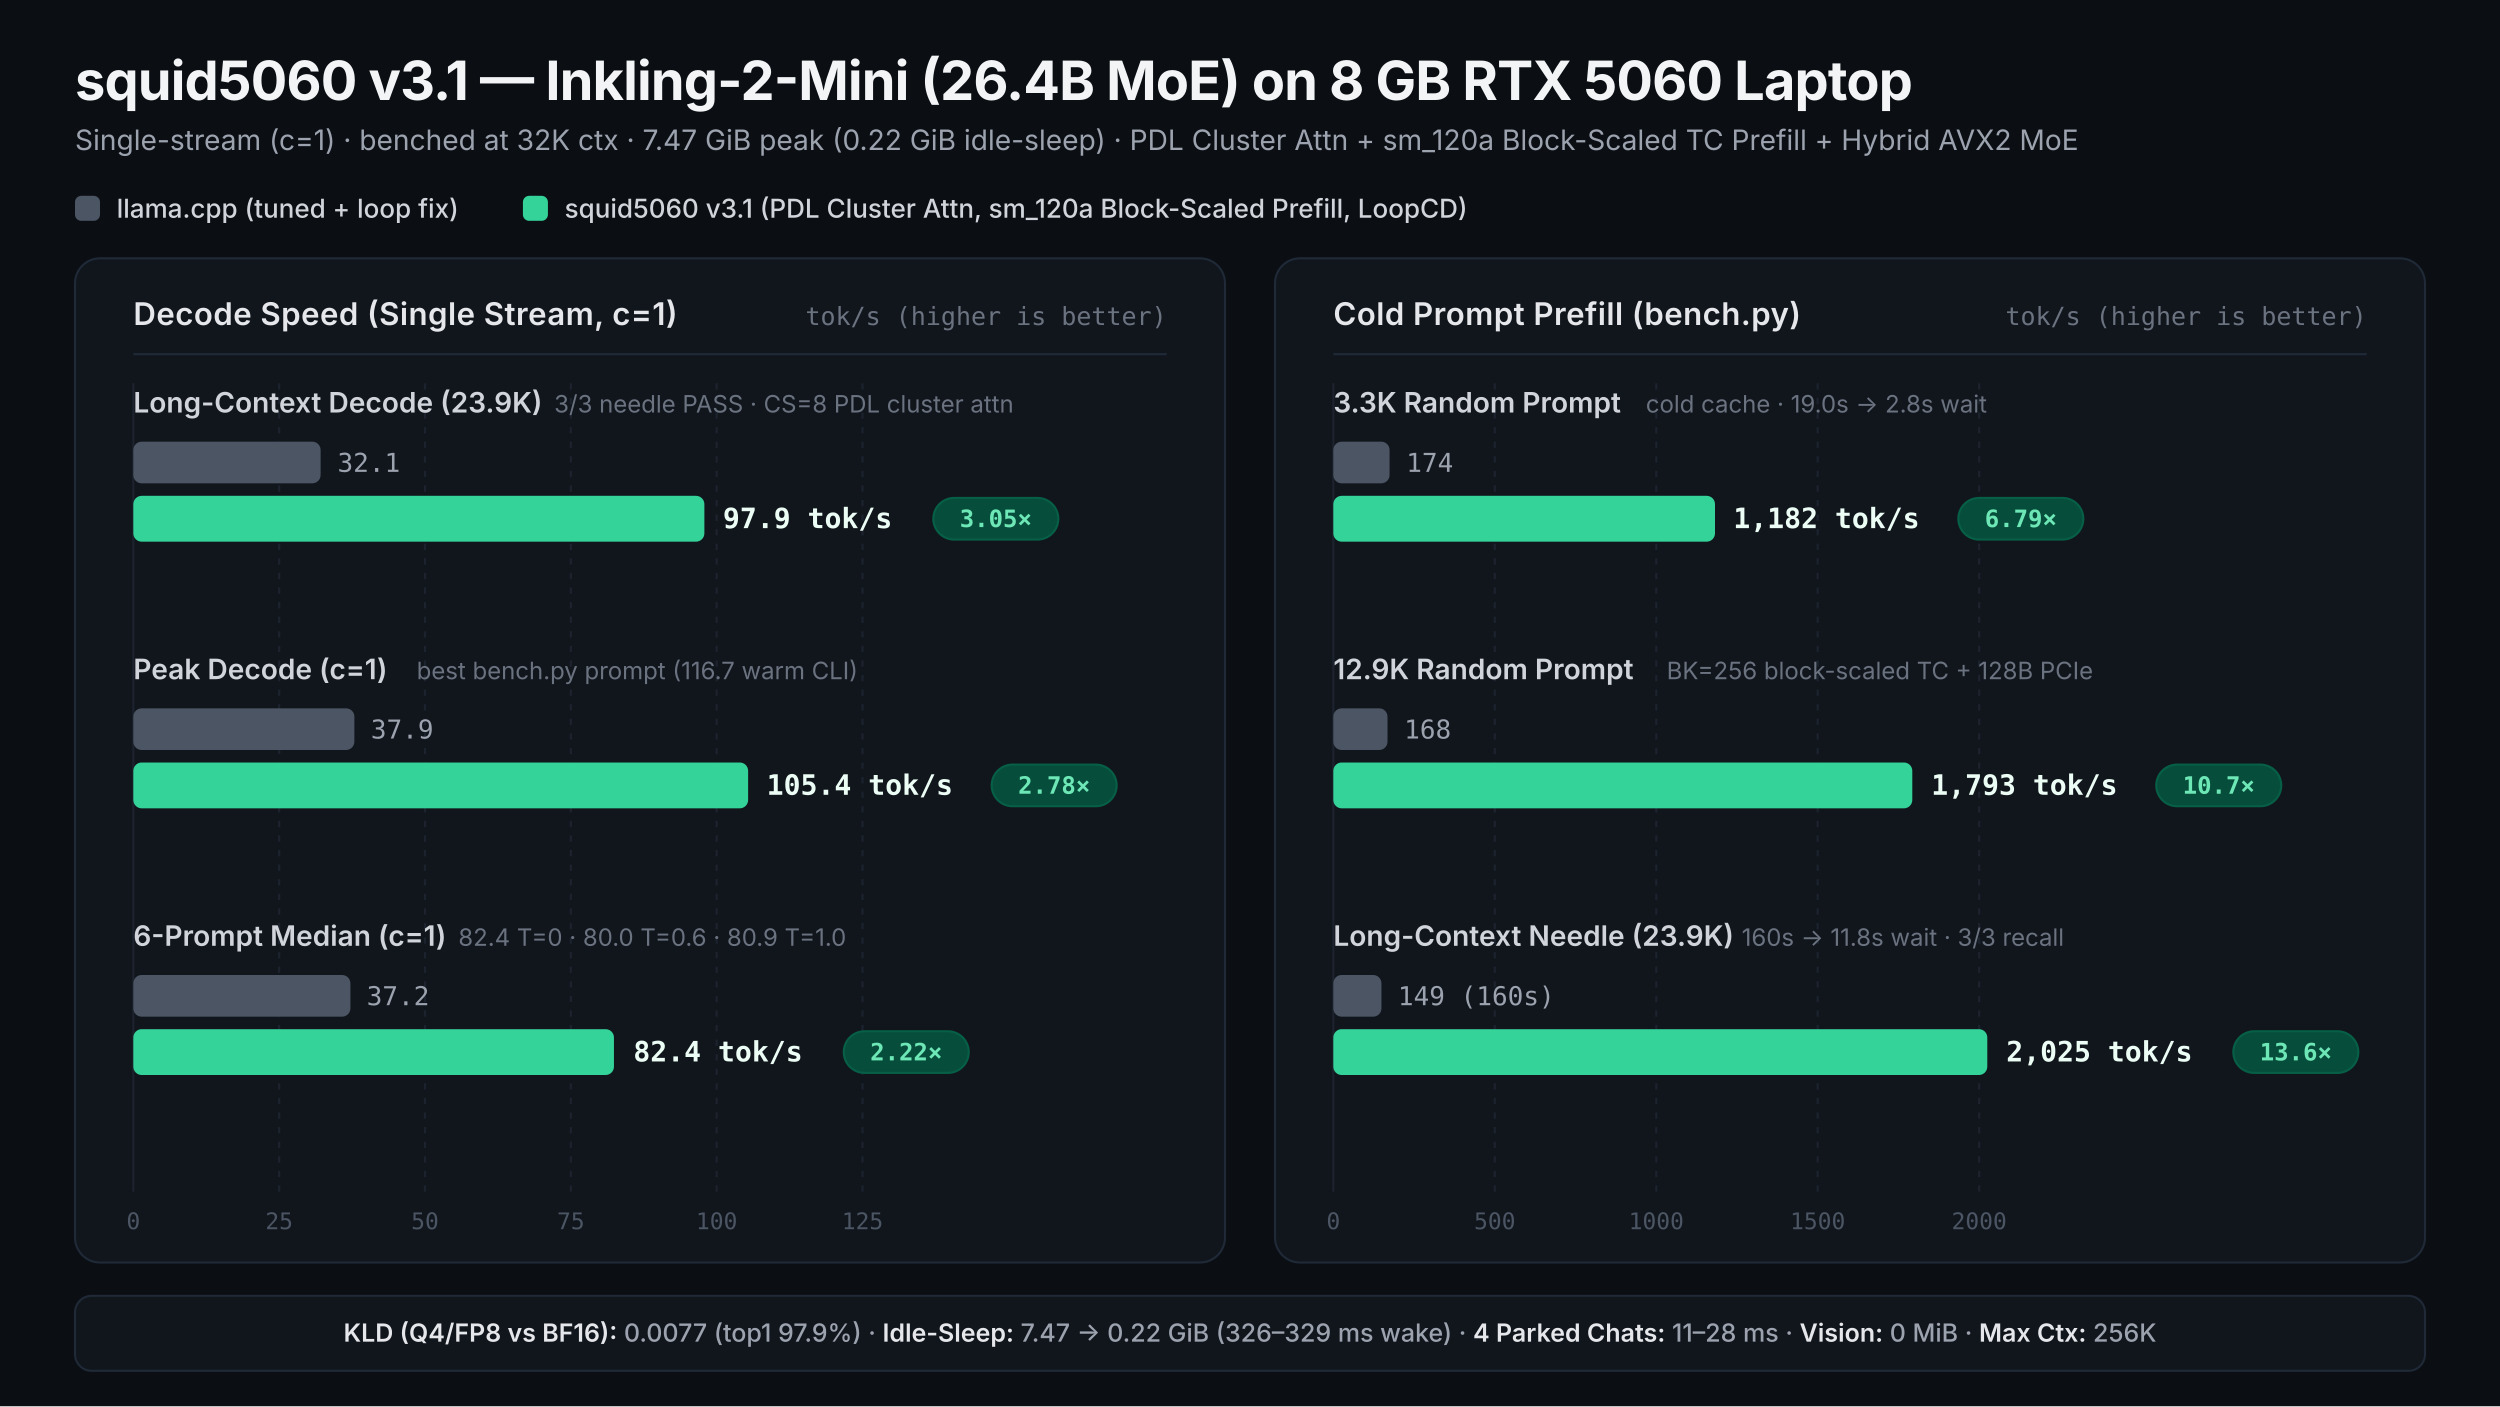
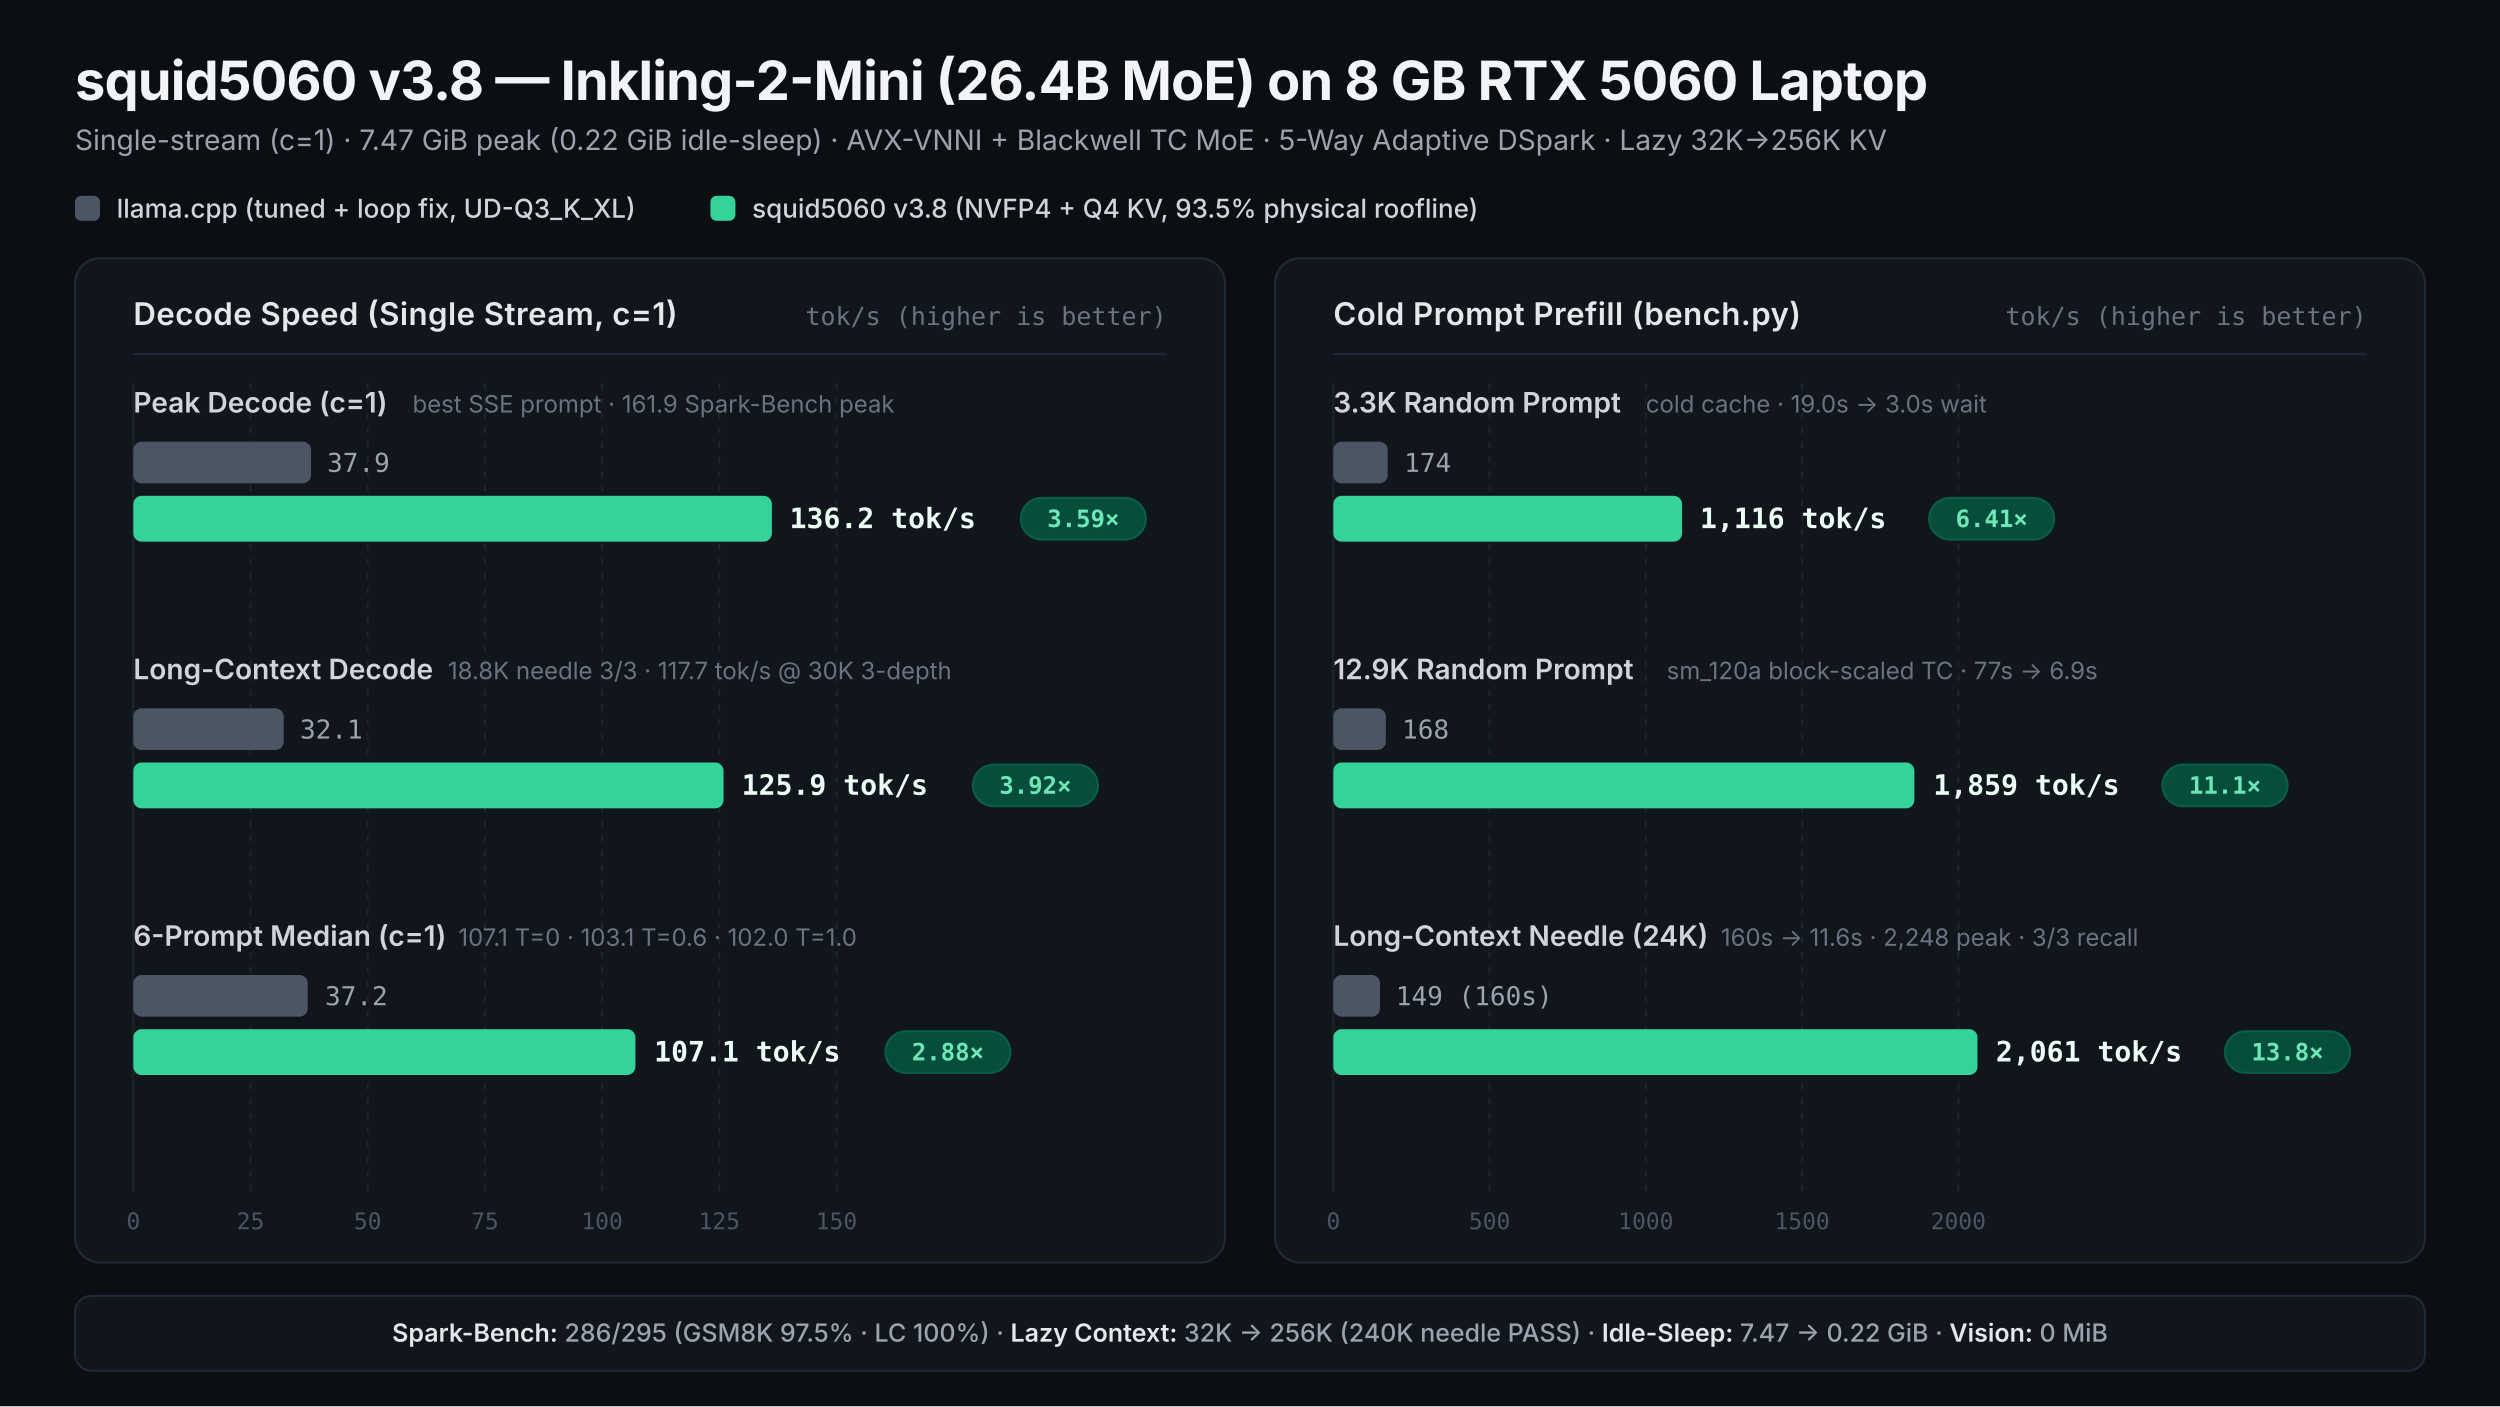
<svg xmlns="http://www.w3.org/2000/svg" viewBox="0 0 1200 675" width="1200" height="675">
  <defs>
    <style>
      .sans { font-family: Inter, -apple-system, BlinkMacSystemFont, "Segoe UI", Roboto, Helvetica, Arial, sans-serif; }
      .mono { font-family: "JetBrains Mono", ui-monospace, SFMono-Regular, Menlo, Consolas, monospace; }
      .title { font-size: 26px; font-weight: 700; fill: #f3f4f6; letter-spacing: -0.4px; }
      .subtitle { font-size: 13.5px; font-weight: 400; fill: #9ca3af; }
      .panel-title { font-size: 15px; font-weight: 600; fill: #e5e7eb; letter-spacing: 0.2px; }
      .panel-unit { font-size: 12px; font-weight: 500; fill: #6b7280; }
      .group-label { font-size: 13.5px; font-weight: 600; fill: #d1d5db; }
      .group-sub { font-size: 11.5px; font-weight: 400; fill: #6b7280; }
      .val-muted { font-size: 12.5px; font-weight: 500; fill: #9ca3af; }
-       .val-v30 { font-size: 12.5px; font-weight: 600; fill: #93c5fd; }
-       .val-v31 { font-size: 13.5px; font-weight: 700; fill: #ecfdf5; }
+       .val-v38 { font-size: 13.5px; font-weight: 700; fill: #ecfdf5; }
      .pill-text { font-size: 11.5px; font-weight: 700; fill: #6ee7b7; }
      .legend-text { font-size: 12.5px; font-weight: 500; fill: #d1d5db; }
      .axis-label { font-size: 11px; font-weight: 500; fill: #4b5563; }
      .footer-text { font-size: 12px; font-weight: 500; fill: #9ca3af; }
      .footer-strong { font-size: 12px; font-weight: 600; fill: #e5e7eb; }
    </style>
  </defs>
  <rect width="1200" height="675" fill="#0b0f14" />
-   <text x="36" y="48" class="sans title">squid5060 v3.1 — Inkling-2-Mini (26.4B MoE) on 8 GB RTX 5060 Laptop</text>
-   <text x="36" y="72" class="sans subtitle">Single-stream (c=1) · benched at 32K ctx · 7.47 GiB peak (0.22 GiB idle-sleep) · PDL Cluster Attn + sm_120a Block-Scaled TC Prefill + Hybrid AVX2 MoE</text>
+   <text x="36" y="48" class="sans title">squid5060 v3.8 — Inkling-2-Mini (26.4B MoE) on 8 GB RTX 5060 Laptop</text>
+   <text x="36" y="72" class="sans subtitle">Single-stream (c=1) · 7.47 GiB peak (0.22 GiB idle-sleep) · AVX-VNNI + Blackwell TC MoE · 5-Way Adaptive DSpark · Lazy 32K→256K KV</text>
  <g transform="translate(36, 94)">
    <rect x="0" y="0" width="12" height="12" rx="3" fill="#4b5563" />
-     <text x="20" y="10.5" class="sans legend-text">llama.cpp (tuned + loop fix)</text>
-     <rect x="215" y="0" width="12" height="12" rx="3" fill="#34d399" />
-     <text x="235" y="10.5" class="sans legend-text">squid5060 v3.1 (PDL Cluster Attn, sm_120a Block-Scaled Prefill, LoopCD)</text>
+     <text x="20" y="10.5" class="sans legend-text">llama.cpp (tuned + loop fix, UD-Q3_K_XL)</text>
+     <rect x="305" y="0" width="12" height="12" rx="3" fill="#34d399" />
+     <text x="325" y="10.5" class="sans legend-text">squid5060 v3.8 (NVFP4 + Q4 KV, 93.5% physical roofline)</text>
  </g>
  <rect x="36" y="124" width="552" height="482" rx="12" fill="#11161d" stroke="#1f2937" stroke-width="1" />
  <text x="64" y="156" class="sans panel-title">Decode Speed (Single Stream, c=1)</text>
  <text x="560" y="156" text-anchor="end" class="mono panel-unit">tok/s (higher is better)</text>
  <line x1="64" y1="170" x2="560" y2="170" stroke="#1f2937" stroke-width="1" />
  <g stroke="#1c232e" stroke-width="1">
    <line x1="64" y1="184" x2="64" y2="572" />
-     <line x1="134" y1="184" x2="134" y2="572" stroke-dasharray="3 4" />
-     <line x1="204" y1="184" x2="204" y2="572" stroke-dasharray="3 4" />
-     <line x1="274" y1="184" x2="274" y2="572" stroke-dasharray="3 4" />
-     <line x1="344" y1="184" x2="344" y2="572" stroke-dasharray="3 4" />
-     <line x1="414" y1="184" x2="414" y2="572" stroke-dasharray="3 4" />
+     <line x1="120.25" y1="184" x2="120.25" y2="572" stroke-dasharray="3 4" />
+     <line x1="176.5" y1="184" x2="176.5" y2="572" stroke-dasharray="3 4" />
+     <line x1="232.75" y1="184" x2="232.75" y2="572" stroke-dasharray="3 4" />
+     <line x1="289" y1="184" x2="289" y2="572" stroke-dasharray="3 4" />
+     <line x1="345.25" y1="184" x2="345.25" y2="572" stroke-dasharray="3 4" />
+     <line x1="401.5" y1="184" x2="401.5" y2="572" stroke-dasharray="3 4" />
  </g>
  <text x="64" y="590" text-anchor="middle" class="mono axis-label">0</text>
-   <text x="134" y="590" text-anchor="middle" class="mono axis-label">25</text>
-   <text x="204" y="590" text-anchor="middle" class="mono axis-label">50</text>
-   <text x="274" y="590" text-anchor="middle" class="mono axis-label">75</text>
-   <text x="344" y="590" text-anchor="middle" class="mono axis-label">100</text>
-   <text x="414" y="590" text-anchor="middle" class="mono axis-label">125</text>
+   <text x="120.25" y="590" text-anchor="middle" class="mono axis-label">25</text>
+   <text x="176.5" y="590" text-anchor="middle" class="mono axis-label">50</text>
+   <text x="232.75" y="590" text-anchor="middle" class="mono axis-label">75</text>
+   <text x="289" y="590" text-anchor="middle" class="mono axis-label">100</text>
+   <text x="345.25" y="590" text-anchor="middle" class="mono axis-label">125</text>
+   <text x="401.5" y="590" text-anchor="middle" class="mono axis-label">150</text>
  <g transform="translate(0, 198)">
-     <text x="64" y="0" class="sans group-label">Long-Context Decode (23.9K)</text>
-     <text x="266" y="0" class="sans group-sub">3/3 needle PASS · CS=8 PDL cluster attn</text>
-     <rect x="64" y="14" width="89.9" height="20" rx="4" fill="#4b5563" />
-     <text x="162" y="28.5" class="mono val-muted">32.1</text>
-     <rect x="64" y="40" width="274.1" height="22" rx="4" fill="#34d399" />
-     <text x="347" y="55.5" class="mono val-v31">97.9 tok/s</text>
-     <rect x="448" y="41" width="60" height="20" rx="10" fill="#064e3b" stroke="#065f46" stroke-width="1" />
-     <text x="478" y="55" text-anchor="middle" class="mono pill-text">3.05×</text>
+     <text x="64" y="0" class="sans group-label">Peak Decode (c=1)</text>
+     <text x="198" y="0" class="sans group-sub">best SSE prompt · 161.9 Spark-Bench peak</text>
+     <rect x="64" y="14" width="85.3" height="20" rx="4" fill="#4b5563" />
+     <text x="157" y="28.5" class="mono val-muted">37.9</text>
+     <rect x="64" y="40" width="306.5" height="22" rx="4" fill="#34d399" />
+     <text x="379" y="55.5" class="mono val-v38">136.2 tok/s</text>
+     <rect x="490" y="41" width="60" height="20" rx="10" fill="#064e3b" stroke="#065f46" stroke-width="1" />
+     <text x="520" y="55" text-anchor="middle" class="mono pill-text">3.59×</text>
  </g>
  <g transform="translate(0, 326)">
-     <text x="64" y="0" class="sans group-label">Peak Decode (c=1)</text>
-     <text x="200" y="0" class="sans group-sub">best bench.py prompt (116.7 warm CLI)</text>
-     <rect x="64" y="14" width="106.1" height="20" rx="4" fill="#4b5563" />
-     <text x="178" y="28.5" class="mono val-muted">37.9</text>
-     <rect x="64" y="40" width="295.1" height="22" rx="4" fill="#34d399" />
-     <text x="368" y="55.5" class="mono val-v31">105.4 tok/s</text>
-     <rect x="476" y="41" width="60" height="20" rx="10" fill="#064e3b" stroke="#065f46" stroke-width="1" />
-     <text x="506" y="55" text-anchor="middle" class="mono pill-text">2.78×</text>
+     <text x="64" y="0" class="sans group-label">Long-Context Decode</text>
+     <text x="215" y="0" class="sans group-sub">18.8K needle 3/3 · 117.7 tok/s @ 30K 3-depth</text>
+     <rect x="64" y="14" width="72.2" height="20" rx="4" fill="#4b5563" />
+     <text x="144" y="28.5" class="mono val-muted">32.1</text>
+     <rect x="64" y="40" width="283.3" height="22" rx="4" fill="#34d399" />
+     <text x="356" y="55.5" class="mono val-v38">125.9 tok/s</text>
+     <rect x="467" y="41" width="60" height="20" rx="10" fill="#064e3b" stroke="#065f46" stroke-width="1" />
+     <text x="497" y="55" text-anchor="middle" class="mono pill-text">3.92×</text>
  </g>
  <g transform="translate(0, 454)">
    <text x="64" y="0" class="sans group-label">6-Prompt Median (c=1)</text>
-     <text x="220" y="0" class="sans group-sub">82.4 T=0 · 80.0 T=0.6 · 80.9 T=1.0</text>
-     <rect x="64" y="14" width="104.2" height="20" rx="4" fill="#4b5563" />
-     <text x="176" y="28.5" class="mono val-muted">37.2</text>
-     <rect x="64" y="40" width="230.7" height="22" rx="4" fill="#34d399" />
-     <text x="304" y="55.5" class="mono val-v31">82.4 tok/s</text>
-     <rect x="405" y="41" width="60" height="20" rx="10" fill="#064e3b" stroke="#065f46" stroke-width="1" />
-     <text x="435" y="55" text-anchor="middle" class="mono pill-text">2.22×</text>
+     <text x="220" y="0" class="sans group-sub">107.1 T=0 · 103.1 T=0.6 · 102.0 T=1.0</text>
+     <rect x="64" y="14" width="83.7" height="20" rx="4" fill="#4b5563" />
+     <text x="156" y="28.5" class="mono val-muted">37.2</text>
+     <rect x="64" y="40" width="241.0" height="22" rx="4" fill="#34d399" />
+     <text x="314" y="55.5" class="mono val-v38">107.1 tok/s</text>
+     <rect x="425" y="41" width="60" height="20" rx="10" fill="#064e3b" stroke="#065f46" stroke-width="1" />
+     <text x="455" y="55" text-anchor="middle" class="mono pill-text">2.88×</text>
  </g>
  <rect x="612" y="124" width="552" height="482" rx="12" fill="#11161d" stroke="#1f2937" stroke-width="1" />
  <text x="640" y="156" class="sans panel-title">Cold Prompt Prefill (bench.py)</text>
  <text x="1136" y="156" text-anchor="end" class="mono panel-unit">tok/s (higher is better)</text>
  <line x1="640" y1="170" x2="1136" y2="170" stroke="#1f2937" stroke-width="1" />
  <g stroke="#1c232e" stroke-width="1">
    <line x1="640" y1="184" x2="640" y2="572" />
-     <line x1="717.5" y1="184" x2="717.5" y2="572" stroke-dasharray="3 4" />
-     <line x1="795" y1="184" x2="795" y2="572" stroke-dasharray="3 4" />
-     <line x1="872.5" y1="184" x2="872.5" y2="572" stroke-dasharray="3 4" />
-     <line x1="950" y1="184" x2="950" y2="572" stroke-dasharray="3 4" />
+     <line x1="715" y1="184" x2="715" y2="572" stroke-dasharray="3 4" />
+     <line x1="790" y1="184" x2="790" y2="572" stroke-dasharray="3 4" />
+     <line x1="865" y1="184" x2="865" y2="572" stroke-dasharray="3 4" />
+     <line x1="940" y1="184" x2="940" y2="572" stroke-dasharray="3 4" />
  </g>
  <text x="640" y="590" text-anchor="middle" class="mono axis-label">0</text>
-   <text x="717.5" y="590" text-anchor="middle" class="mono axis-label">500</text>
-   <text x="795" y="590" text-anchor="middle" class="mono axis-label">1000</text>
-   <text x="872.5" y="590" text-anchor="middle" class="mono axis-label">1500</text>
-   <text x="950" y="590" text-anchor="middle" class="mono axis-label">2000</text>
+   <text x="715" y="590" text-anchor="middle" class="mono axis-label">500</text>
+   <text x="790" y="590" text-anchor="middle" class="mono axis-label">1000</text>
+   <text x="865" y="590" text-anchor="middle" class="mono axis-label">1500</text>
+   <text x="940" y="590" text-anchor="middle" class="mono axis-label">2000</text>
  <g transform="translate(0, 198)">
    <text x="640" y="0" class="sans group-label">3.3K Random Prompt</text>
-     <text x="790" y="0" class="sans group-sub">cold cache · 19.0s → 2.8s wait</text>
-     <rect x="640" y="14" width="27.0" height="20" rx="4" fill="#4b5563" />
-     <text x="675" y="28.5" class="mono val-muted">174</text>
-     <rect x="640" y="40" width="183.2" height="22" rx="4" fill="#34d399" />
-     <text x="832" y="55.5" class="mono val-v31">1,182 tok/s</text>
-     <rect x="940" y="41" width="60" height="20" rx="10" fill="#064e3b" stroke="#065f46" stroke-width="1" />
-     <text x="970" y="55" text-anchor="middle" class="mono pill-text">6.79×</text>
+     <text x="790" y="0" class="sans group-sub">cold cache · 19.0s → 3.0s wait</text>
+     <rect x="640" y="14" width="26.1" height="20" rx="4" fill="#4b5563" />
+     <text x="674" y="28.5" class="mono val-muted">174</text>
+     <rect x="640" y="40" width="167.4" height="22" rx="4" fill="#34d399" />
+     <text x="816" y="55.5" class="mono val-v38">1,116 tok/s</text>
+     <rect x="926" y="41" width="60" height="20" rx="10" fill="#064e3b" stroke="#065f46" stroke-width="1" />
+     <text x="956" y="55" text-anchor="middle" class="mono pill-text">6.41×</text>
  </g>
  <g transform="translate(0, 326)">
    <text x="640" y="0" class="sans group-label">12.9K Random Prompt</text>
-     <text x="800" y="0" class="sans group-sub">BK=256 block-scaled TC + 128B PCIe</text>
-     <rect x="640" y="14" width="26.0" height="20" rx="4" fill="#4b5563" />
-     <text x="674" y="28.5" class="mono val-muted">168</text>
-     <rect x="640" y="40" width="277.9" height="22" rx="4" fill="#34d399" />
-     <text x="927" y="55.5" class="mono val-v31">1,793 tok/s</text>
-     <rect x="1035" y="41" width="60" height="20" rx="10" fill="#064e3b" stroke="#065f46" stroke-width="1" />
-     <text x="1065" y="55" text-anchor="middle" class="mono pill-text">10.7×</text>
+     <text x="800" y="0" class="sans group-sub">sm_120a block-scaled TC · 77s → 6.9s</text>
+     <rect x="640" y="14" width="25.2" height="20" rx="4" fill="#4b5563" />
+     <text x="673" y="28.5" class="mono val-muted">168</text>
+     <rect x="640" y="40" width="278.9" height="22" rx="4" fill="#34d399" />
+     <text x="928" y="55.5" class="mono val-v38">1,859 tok/s</text>
+     <rect x="1038" y="41" width="60" height="20" rx="10" fill="#064e3b" stroke="#065f46" stroke-width="1" />
+     <text x="1068" y="55" text-anchor="middle" class="mono pill-text">11.1×</text>
  </g>
  <g transform="translate(0, 454)">
-     <text x="640" y="0" class="sans group-label">Long-Context Needle (23.9K)</text>
-     <text x="836" y="0" class="sans group-sub">160s → 11.8s wait · 3/3 recall</text>
-     <rect x="640" y="14" width="23.1" height="20" rx="4" fill="#4b5563" />
-     <text x="671" y="28.5" class="mono val-muted">149 (160s)</text>
-     <rect x="640" y="40" width="313.9" height="22" rx="4" fill="#34d399" />
-     <text x="963" y="55.5" class="mono val-v31">2,025 tok/s</text>
-     <rect x="1072" y="41" width="60" height="20" rx="10" fill="#064e3b" stroke="#065f46" stroke-width="1" />
-     <text x="1102" y="55" text-anchor="middle" class="mono pill-text">13.6×</text>
+     <text x="640" y="0" class="sans group-label">Long-Context Needle (24K)</text>
+     <text x="826" y="0" class="sans group-sub">160s → 11.6s · 2,248 peak · 3/3 recall</text>
+     <rect x="640" y="14" width="22.4" height="20" rx="4" fill="#4b5563" />
+     <text x="670" y="28.5" class="mono val-muted">149 (160s)</text>
+     <rect x="640" y="40" width="309.2" height="22" rx="4" fill="#34d399" />
+     <text x="958" y="55.5" class="mono val-v38">2,061 tok/s</text>
+     <rect x="1068" y="41" width="60" height="20" rx="10" fill="#064e3b" stroke="#065f46" stroke-width="1" />
+     <text x="1098" y="55" text-anchor="middle" class="mono pill-text">13.8×</text>
  </g>
  <rect x="36" y="622" width="1128" height="36" rx="8" fill="#11161d" stroke="#1f2937" stroke-width="1" />
  <text x="600" y="644" text-anchor="middle" class="sans footer-text">
-     <tspan class="footer-strong">KLD (Q4/FP8 vs BF16):</tspan> 0.0077 (top1 97.9%)  ·
-     <tspan class="footer-strong">Idle-Sleep:</tspan> 7.47 → 0.22 GiB (326–329 ms wake)  ·
-     <tspan class="footer-strong">4 Parked Chats:</tspan> 11–28 ms  ·
-     <tspan class="footer-strong">Vision:</tspan> 0 MiB  ·
-     <tspan class="footer-strong">Max Ctx:</tspan> 256K
+     <tspan class="footer-strong">Spark-Bench:</tspan> 286/295 (GSM8K 97.5% · LC 100%)  ·
+     <tspan class="footer-strong">Lazy Context:</tspan> 32K → 256K (240K needle PASS)  ·
+     <tspan class="footer-strong">Idle-Sleep:</tspan> 7.47 → 0.22 GiB  ·
+     <tspan class="footer-strong">Vision:</tspan> 0 MiB
  </text>
</svg>
